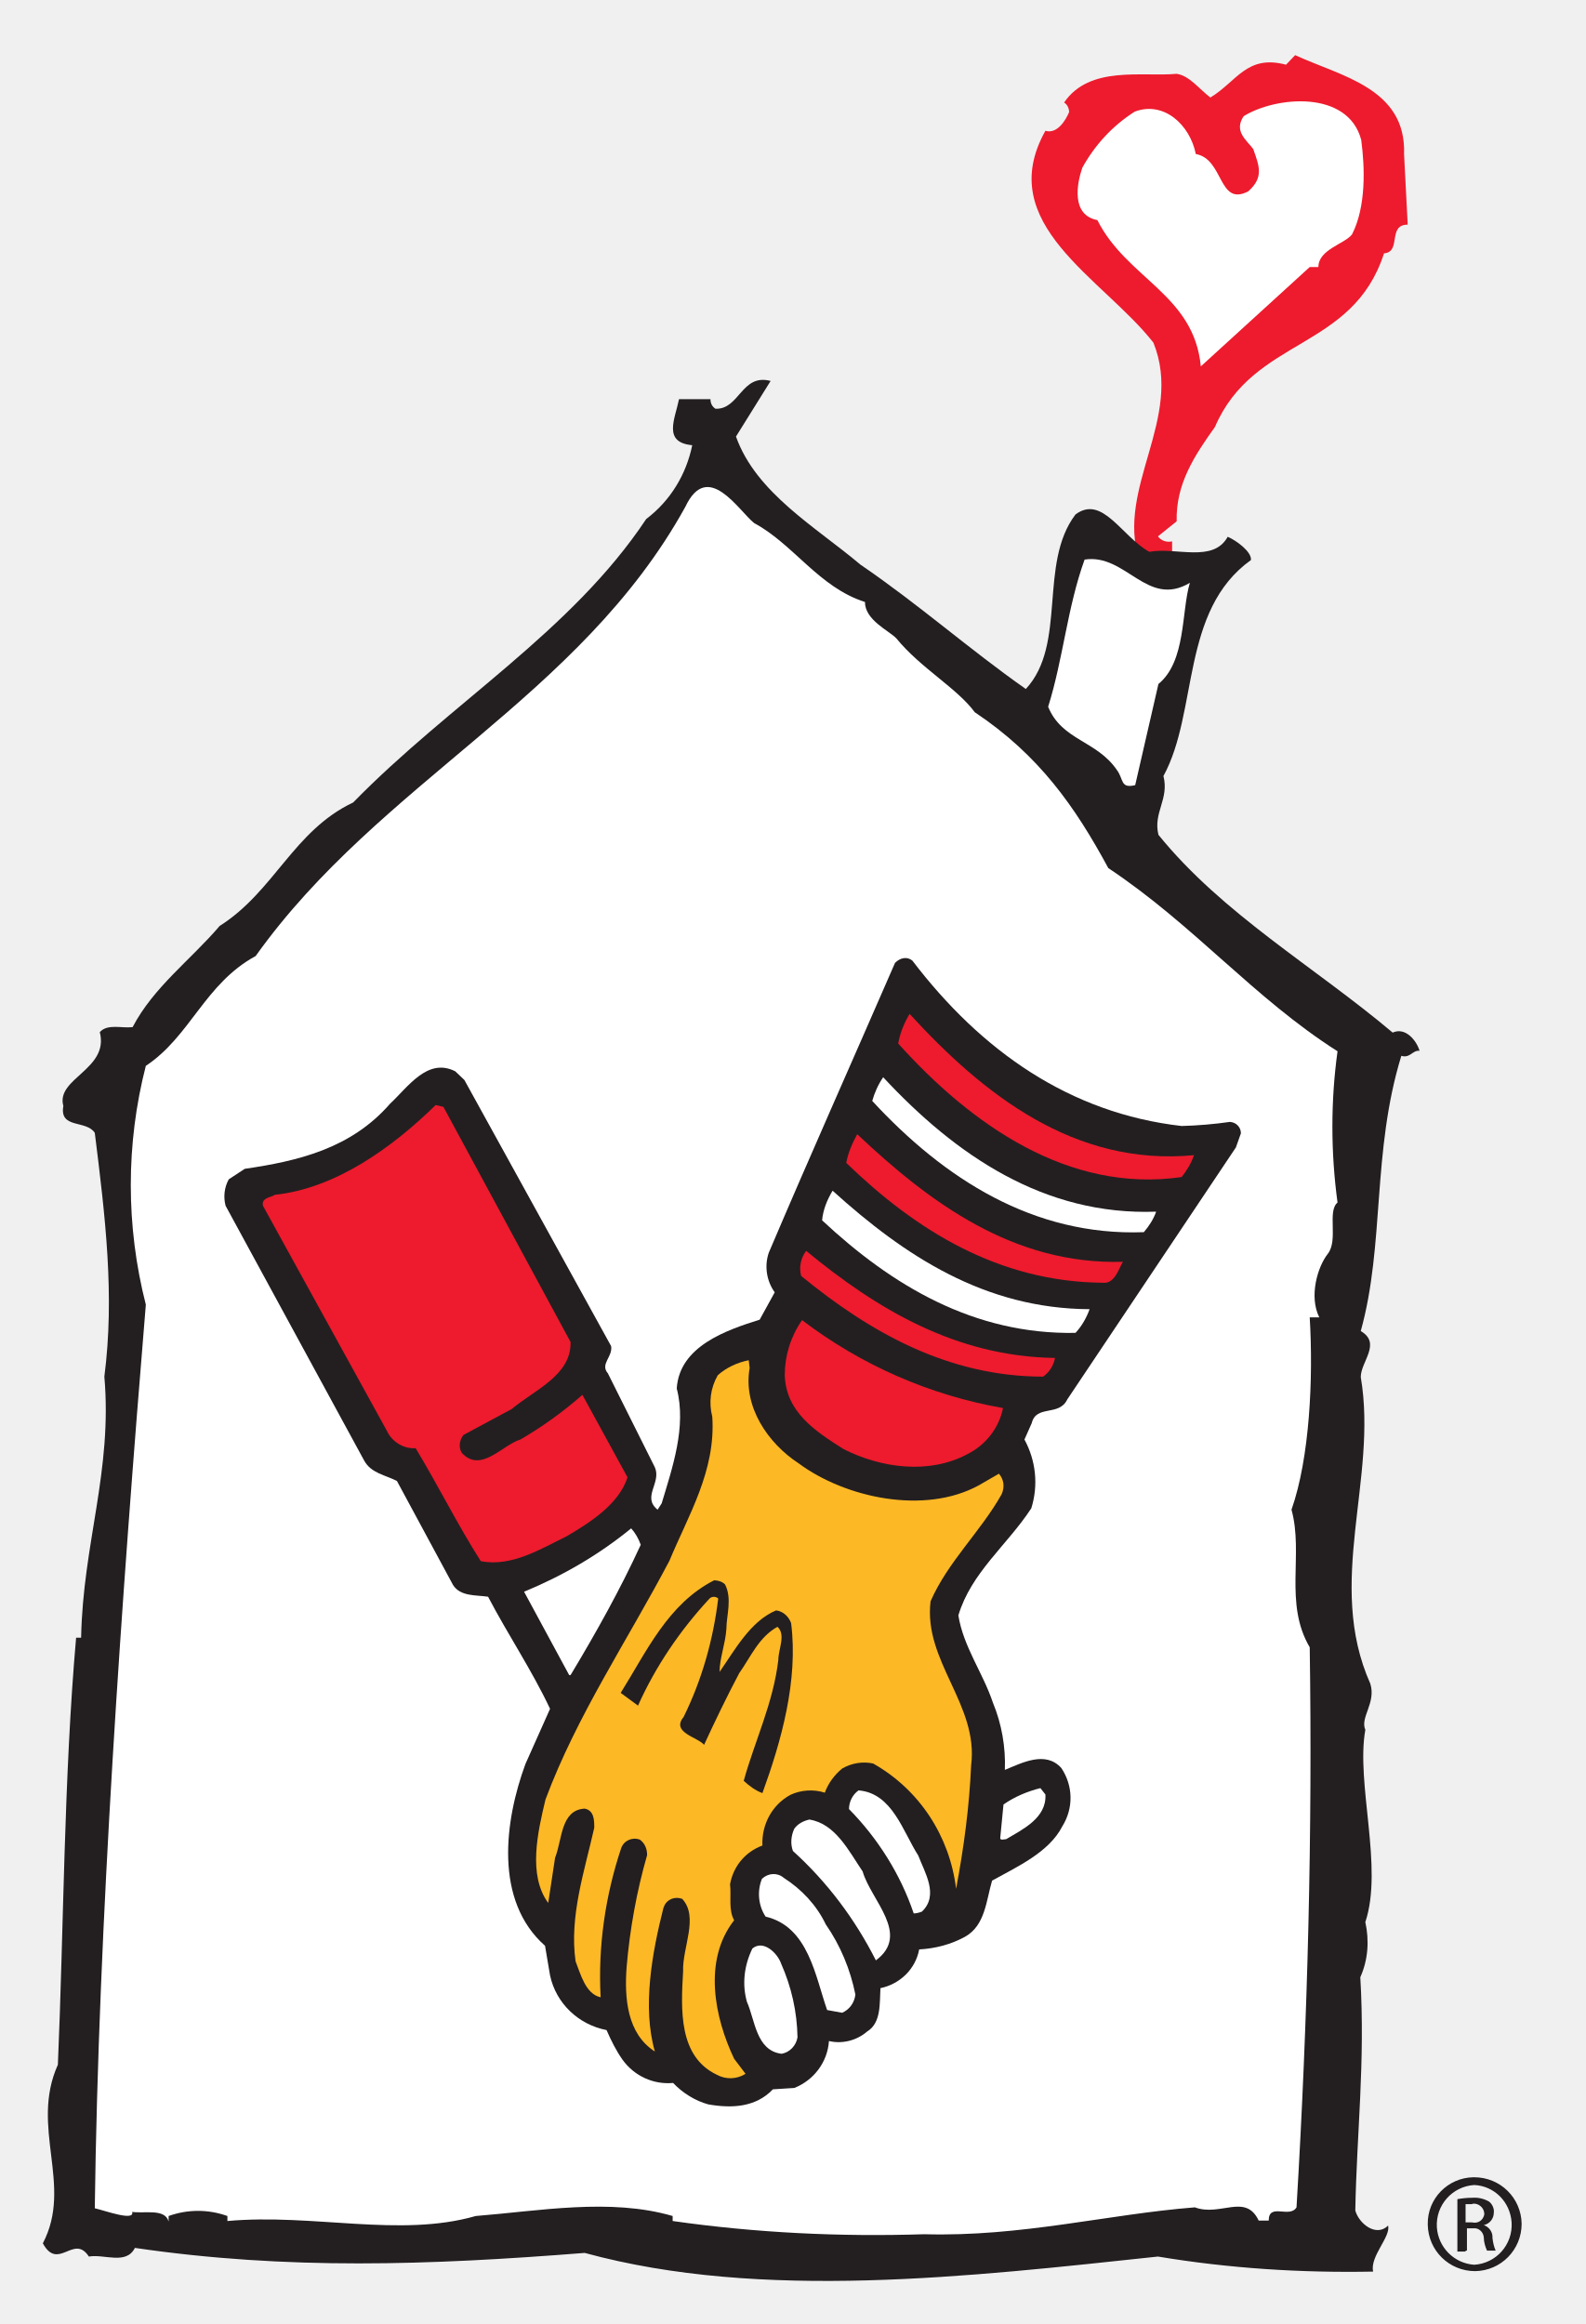
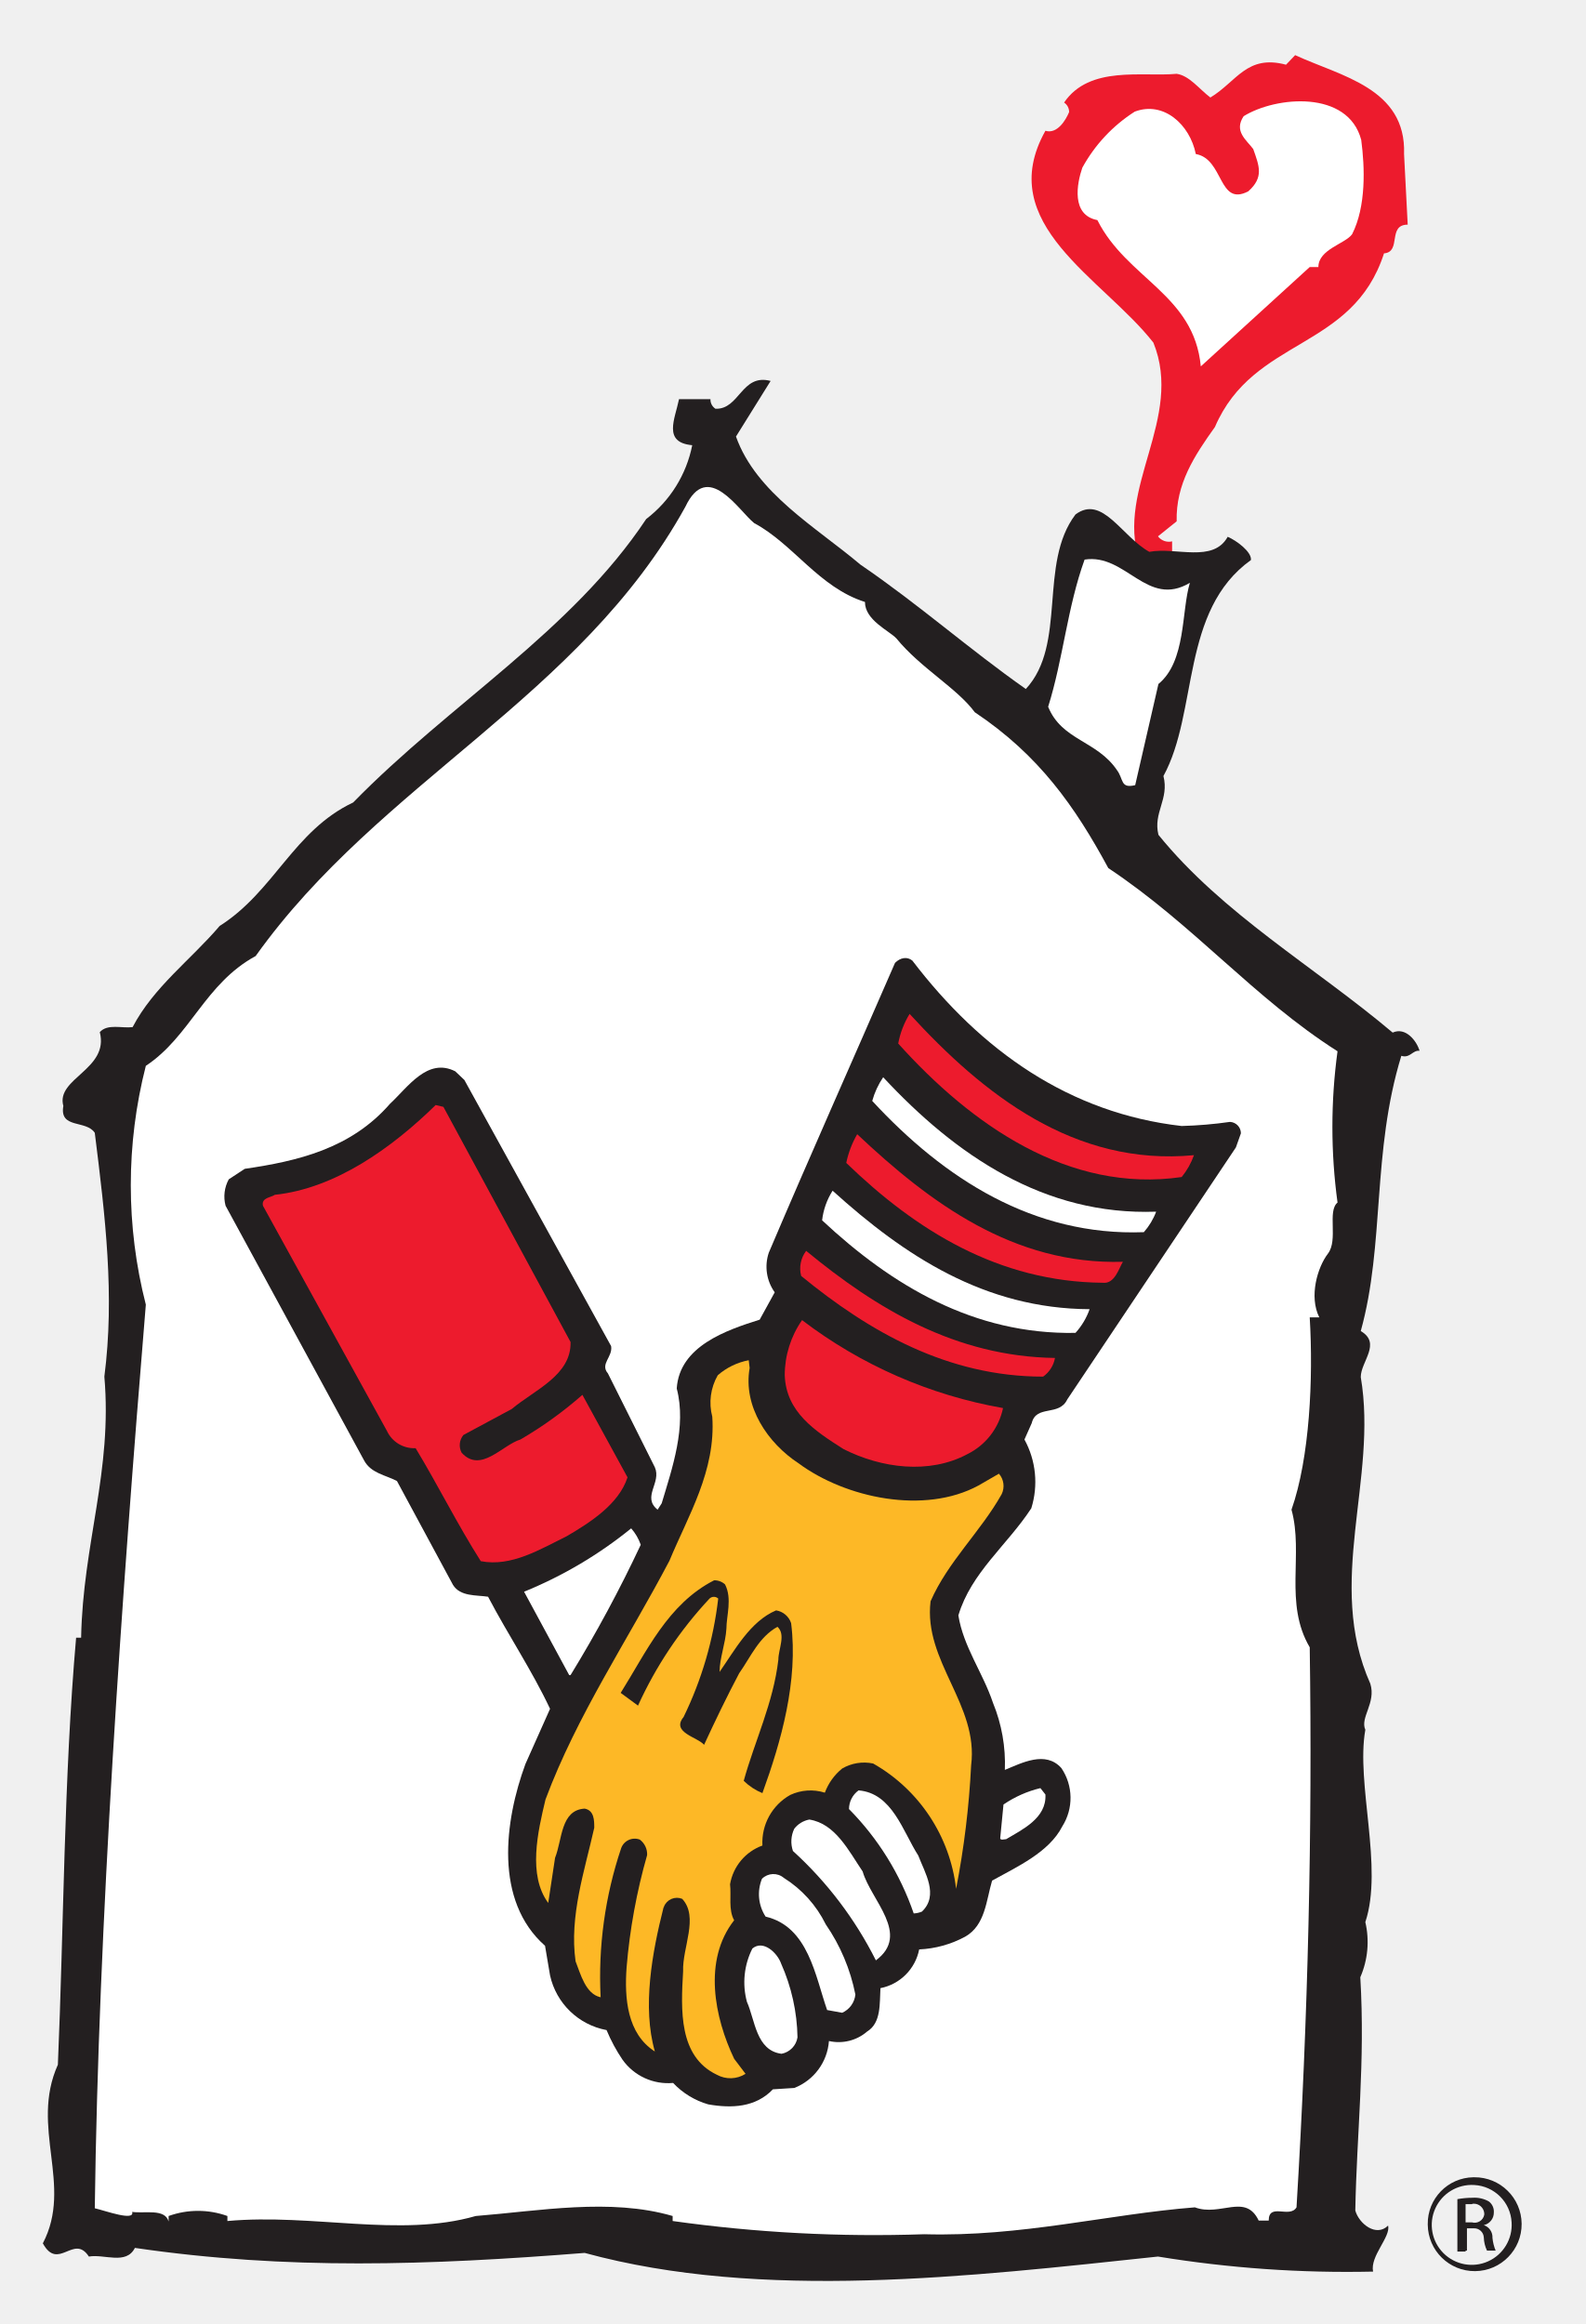
- <svg xmlns="http://www.w3.org/2000/svg" version="1.1" id="Layer_1" x="0px" y="0px" viewBox="0 0 348 510" style="enable-background:new 0 0 348 510;" xml:space="preserve">
-   <style type="text/css">
- 	.st0{fill:#ED1B2D;}
- 	.st1{fill:#FFFFFF;}
- 	.st2{fill:#231F20;}
- 	.st3{fill:#FDB826;}
- </style>
-   <path class="st0" d="M308.1,33.8l0.8,15.5c-4.5,0-1.3,6-5.2,6.3c-6.9,21.4-28.6,18.3-37.1,38.1c-4.5,6.3-8.6,12.5-8.4,20.7l-4.1,3.3  c0.6,0.9,1.9,1.4,3.1,1.1v4.1h-7.2c-5.2-15.8,9.8-31.1,3.1-47.7c-11.1-14.2-35.2-26-23.7-46.5c2.6,0.8,4.5-2.4,5.2-4.1  c0-0.8-0.4-1.7-1.1-2.1c5.6-8.2,17.1-5.6,24.7-6.3c2.8,0.4,4.9,3.3,7.4,5.2c5.8-3.5,8-9.5,16.6-7.2l2-2.1  C294.1,16.7,308.6,19.3,308.1,33.8z" />
-   <path class="st1" d="M298.7,30.7c0.8,6,1.1,14.6-2,20.7c-1.5,2.1-7.4,3.3-7.4,7.2h-1.9l-23.9,21.8c-1.5-15.8-16.2-19.2-22.7-32.1  c-5.8-1.1-4.5-8-3.3-11.5c2.7-4.9,6.6-9.2,11.5-12.3c6.3-2.4,12.1,2.8,13.4,9.3c6.2,1.1,4.9,11.6,11.5,8.2c3.5-3.1,2.4-5.6,1.1-9.3  c-1.5-2-4.3-3.9-2.1-7.2C280,21.1,295.8,19.7,298.7,30.7L298.7,30.7z" />
-   <path class="st2" d="M161.5,95.8c4.4,12.4,17.6,19.9,27.3,28.1c12.9,8.8,23.9,18.6,36.3,27.3c9.1-9.8,2.7-27.5,10.9-38.3  c5.9-4.4,10.1,4.8,16.2,8.2c5.9-1.1,14,2.5,17.2-3.3c1.9,0.8,5.3,3.3,5.1,5.1C259,134,263,156.2,255.3,170.3c1.3,5.1-2.3,8-1.1,12.9  c14.1,17.4,34.2,28.9,51.4,43.4c2.9-1.3,5.3,1.9,5.9,4c-1.5-0.2-2.1,1.7-4,1.1c-6.5,21.2-3.6,41.3-8.9,60.4c4.6,2.7,0,6.7,0,10.1  c3.8,22.4-7.8,45.1,2.1,67.3c1.3,4.2-2.3,7.4-1.1,10.1c-2.1,11.8,4,30.2,0,42.2c0.9,4.1,0.6,8.3-1.1,12.1  c1.1,18.8-0.8,34.2-1.1,51.2c0.8,2.9,4.6,5.9,7.2,3.3c0.6,2.5-4,6.7-3.3,10.1c-15.8,0.3-31.6-0.7-47.2-3.3  c-41.3,4.4-87,9.8-125.8-0.8c-34.2,2.7-65.2,3.8-98.7-1.1c-1.9,3.8-6.7,1.3-10.1,1.9c-3.3-5.1-6.7,3.3-10.1-2.9  c6.7-12.8-2.9-25.4,3.3-39.2c1.3-30,1.3-63,4-93.7h1.1c0.4-20.7,6.9-36.6,5.1-57.3c2.3-17.8,0.2-35.1-2.1-53.5  c-1.9-2.9-7.8-0.8-6.9-5.9c-1.7-6.1,10.1-8,8-16.2c1.7-1.9,4.8-0.8,7.2-1.1c4.6-8.8,12.8-14.8,19.1-22.2c12-7.6,16.2-20.9,29.3-27.1  c21.3-21.8,47.9-37.5,64.3-62.2c5.3-4,8.8-9.8,10.1-16.2c-6.5-0.6-3.8-5.7-2.9-10.1h6.9c0,0.8,0.3,1.6,1.1,2.1  c5.3,0.2,5.7-7.8,12.1-6.1L161.5,95.8z" />
-   <path class="st1" d="M165.5,114.8c8.6,4.6,14.2,14.1,24.3,17.3c0,4,5.3,6.3,6.9,8c5.3,6.5,13.3,10.9,17.2,16.2  c14.1,9.4,22,20.7,29.3,34.2c18.8,12.5,31.9,28.5,50.3,40.2c-1.5,10.9-1.5,22.1,0,33.2c-2.3,1.9,0.2,8.2-2.1,11.2  c-2.3,2.9-4.2,9.4-1.9,14h-2.1c0.8,13.4,0,30.8-4,42.2c2.7,9.8-1.7,20.5,4,30.2c0.6,40.2-0.4,81.2-2.9,122.9  c-1.5,2.5-6.1-1.1-6.1,2.9h-2.2c-2.9-6.1-8.4-0.8-14-2.9c-19.1,1.5-38,6.5-59.4,5.9c-18.4,0.6-37-0.3-55.2-2.9v-1.1  c-13.7-4-29.3-1.1-43.2,0c-16.7,4.8-35.7-0.6-54.5,1.1v-1.1c-4.2-1.5-8.7-1.5-12.9,0v1.2c-0.8-2.9-5.3-1.7-8-2.1  c0.6,2.1-5.7-0.2-8.2-0.8c0.8-62.4,5.9-134.1,11.2-198.3c-4.4-17.2-4.4-35.3,0-52.4c9.8-6.5,12.9-18,24.1-24.1  c27.3-38.3,71.2-56.7,94.3-98.6C155.3,100.8,162.1,112.1,165.5,114.8z M261.1,127.9c-1.9,6.3-0.8,17.2-6.9,22.2l-5.1,22.2  c-3.3,0.8-2.5-1.3-4-3.3c-4.4-6.5-12.1-6.5-15.1-13.9c3.3-10.5,4.2-21.8,8-32.3C247.1,121.4,251.7,133.5,261.1,127.9L261.1,127.9z" />
-   <path class="st2" d="M200.2,210.8c15.1,19.8,34.5,33.5,59.1,36.3c3.6-0.1,7.1-0.4,10.6-0.9c1.4,0.1,2.4,1.2,2.4,2.5l-1.1,3.1  l-37,55.3c-1.8,3.8-6.8,1.1-7.8,5.2l-1.6,3.6c2.5,4.6,3.1,10,1.5,15.1c-5.3,8.1-13.2,14.1-16,23.5c1.1,6.9,5.4,12.6,7.6,19.2  c1.9,4.6,2.8,9.7,2.6,14.7c3.7-1.5,8.9-4.3,12.4-0.4c2.6,3.9,2.7,8.8,0.2,12.8c-2.9,5.7-10,8.9-15.4,11.9c-1.3,4.4-1.5,9.8-5.9,12.3  c-3.1,1.7-6.5,2.6-10.1,2.8c-0.8,4.3-4.2,7.6-8.5,8.5c-0.2,3.3,0.2,7.6-2.9,9.5c-2.3,2-5.5,2.8-8.4,2.1c-0.3,4.6-3.3,8.6-7.6,10.3  l-4.7,0.3c-3.8,4-9.1,4.2-14.2,3.3c-2.9-0.8-5.6-2.5-7.7-4.7c-4.3,0.4-8.5-1.5-11.1-5.1c-1.4-2-2.5-4.2-3.5-6.5  c-6.2-1.2-11.1-5.9-12.4-12l-1.1-6.5c-11.2-9.9-8.9-27.4-4.3-39.9l5.4-12.1c-4-8.5-9.2-16.2-13.6-24.6c-2.6-0.4-6.1,0-7.7-2.6  l-12.3-22.8c-2.5-1.3-5.7-1.7-7.2-4.5l-30.4-55.9c-0.5-1.9-0.3-4,0.7-5.8l3.5-2.3c11.6-1.7,23.3-4.4,31.9-14.3  c3.9-3.6,8.2-10.2,14.3-7.1l2,1.9l32.2,58.4c0.4,2.4-2.5,3.9-0.7,6l10.3,20.6c1.5,3.4-2.9,6.5,0.6,9.3l0.9-1.4  c2.3-7.7,5.5-16.8,3.3-25.2c0.6-9.3,10.9-12.8,18.2-15.1l3.3-6c-1.8-2.5-2.3-5.8-1.3-8.7c9.1-21.4,18.4-42.2,27.7-63.6  C197.6,210.1,199.1,209.9,200.2,210.8L200.2,210.8z" />
-   <path class="st0" d="M262,253.5c-0.6,1.8-1.6,3.4-2.7,4.8c-24.8,3.6-46.2-11.5-62.2-29.3c0.4-2.3,1.3-4.5,2.5-6.5  C215.8,240.2,235.8,256,262,253.5L262,253.5z" />
-   <path class="st1" d="M253.7,265.9c-0.6,1.7-1.6,3.2-2.7,4.5c-24.2,0.9-43.8-11.7-59.6-28.8c0.5-1.8,1.3-3.6,2.4-5.2  C209.7,253.5,229.1,266.8,253.7,265.9z" />
-   <path class="st0" d="M246.4,276.9c-0.9,1.5-1.8,4.9-4.4,4.6c-22.9-0.2-41-11.5-56.3-26.3c0.4-2.2,1.3-4.3,2.4-6.3  C204,263.9,222.4,277.6,246.4,276.9z M125.2,294.5c0.2,7.3-7.9,10.5-12.9,14.7l-10.6,5.7c-0.9,1.2-1.1,2.6-0.4,3.9  c4.2,4.6,8.9-1.7,12.9-2.9c4.8-2.8,9.4-6.1,13.6-9.8l9.9,18.1c-1.9,5.9-8.2,9.9-13.3,12.9c-5.9,2.9-12.2,6.8-18.9,5.5  c-5.2-8.2-9.4-16.7-14.3-24.8c-2.6,0.2-5.2-1.4-6.3-3.8l-27.2-49.4c-0.4-1.8,1.8-1.8,2.6-2.4c13.3-1.4,25.7-10.3,35.3-19.7l1.7,0.4  L125.2,294.5z" />
-   <path class="st1" d="M239.1,287.3c-0.7,1.9-1.7,3.7-3.1,5.2c-22.3,0.4-40.3-10.4-55.6-24.7c0.2-2.3,1.1-4.5,2.3-6.5  C198.5,275.6,216.1,287.2,239.1,287.3z" />
-   <path class="st0" d="M231.5,298c-0.3,1.7-1.3,3.2-2.6,4.1c-20.9,0-38.1-9.8-53.1-22.1c-0.5-1.9-0.1-3.9,1.1-5.5  C192.3,287.2,209.7,297.7,231.5,298z M220.1,309c-0.9,4.4-3.8,8.1-7.8,10.1c-8.4,4.5-18.9,3.1-27.2-1.1c-6.3-4-12.6-8.1-12.9-16.2  c0-4.3,1.3-8.5,3.8-12.1C189,299.6,204.1,306.2,220.1,309z" />
-   <path class="st3" d="M164.5,300.2c-1.5,8.5,4,16.5,10.7,20.9c10.4,7.7,27.7,11.3,39.5,4.9l4.5-2.6c1.1,1.3,1.3,2.9,0.6,4.5  c-4.6,8.2-11.8,14.8-15.6,23.5c-1.6,13.2,10.6,22.7,8.9,36c-0.4,9.1-1.6,18.1-3.3,27.1c-1.4-11.6-8.1-21.8-18.2-27.5  c-2.3-0.5-4.7-0.1-6.8,1.1c-1.7,1.4-3.1,3.3-3.8,5.3c-2.5-0.8-5.3-0.6-7.6,0.5c-4,2.2-6.3,6.5-6.1,11.1c-3.8,1.4-6.4,4.6-7.1,8.5  c0.3,2.5-0.4,5.6,0.9,7.9c-6.9,8.8-4.3,21.4,0,30.4l2.5,3.3c-1.9,1.2-4.3,1.3-6.3,0.2c-8.4-4-7.9-14.2-7.4-22.7  c-0.2-5.2,3.5-11.9-0.2-15.9c-1.6-0.6-3.4,0.1-4,1.7c0,0.1,0,0.1-0.1,0.2c-2.5,9.9-4.7,21.8-1.9,31.6c-6.1-3.9-6.7-11.7-6.2-18.5  c0.7-8.3,2.2-16.6,4.5-24.6c0-1.4-0.5-2.6-1.6-3.4c-1.7-0.6-3.5,0.2-4.1,1.9c-3.5,10.5-5.1,21.6-4.5,32.7c-3.3-0.7-4.4-5.1-5.5-7.9  c-1.4-9.9,2-19.9,4.1-29.3c0-1.6,0-3.8-2.1-4.2c-5.3,0.3-4.9,6.8-6.5,10.8l-1.5,9.9c-4.5-6.1-2.3-15.6-0.6-22.7  c6.9-18.5,18-34.9,27.2-52.4c4.1-9.9,10.2-19.7,9.4-31.6c-0.8-3.1-0.4-6.3,1.2-9.1c1.9-1.7,4.3-2.8,6.8-3.3L164.5,300.2z" />
-   <path class="st1" d="M140.6,339c-4.5,9.8-9.8,19.3-15.4,28.6h-0.3l-9.9-18.3c8.5-3.5,16.4-8.1,23.5-13.9  C139.4,336.4,140.1,337.6,140.6,339z" />
-   <path class="st2" d="M159.4,357.4c-0.2,3.3-1.5,6.5-1.5,9.5c3.3-4.7,6.7-11.1,12.4-13.5c1.6,0.2,2.8,1.4,3.3,2.8  c1.6,12.7-2.2,26-6.3,37.3c-1.6-0.6-2.9-1.6-4.1-2.7c2.4-8.7,6.5-17.1,7.6-26.6c0-2.3,1.7-5.5-0.2-7.2c-4.1,2.3-5.8,6.5-8.4,10.2  c-2.7,5.1-5.3,10.5-7.7,15.7c-1.4-1.7-7.3-2.7-4.5-6.1c4-8.1,6.5-16.9,7.6-26c-0.5-0.5-1.4-0.5-1.9,0c-6.4,6.9-11.8,14.8-15.7,23.5  l-3.8-2.8c5.6-8.9,10.3-19.5,20.5-24.7c0.9,0,1.8,0.3,2.4,0.9C160.7,350.8,159.4,354.6,159.4,357.4L159.4,357.4z" />
-   <path class="st1" d="M229.4,393.8c0.3,5.2-5.1,7.7-8.6,9.8c-0.4,0-1.5,0.4-1.3-0.4l0.7-7.2c2.4-1.7,5.3-2.9,8.1-3.6L229.4,393.8z   M201.5,407.2c1.4,3.7,4.6,8.7,0.8,12.3c-0.5,0.2-1.2,0.4-1.8,0.4c-2.9-8.6-7.9-16.5-14.2-22.9c0-1.6,0.8-3.2,2.1-4.1  C195.8,393.5,198.1,401.9,201.5,407.2L201.5,407.2z M189.3,410.7c1.8,6.3,10.6,13.8,2.9,19.5c-4.6-9.1-10.7-17.2-18.2-24  c-0.6-1.6-0.4-3.4,0.3-4.9c0.8-1.1,2-1.7,3.3-2C183.3,400.2,186.2,406.1,189.3,410.7z M181.2,422.3c3.2,4.6,5.4,9.9,6.5,15.4  c-0.2,1.8-1.3,3.3-2.9,4l-3.3-0.6c-2.6-7.4-4.1-18.3-13.5-20.5c-1.6-2.4-1.9-5.6-0.8-8.3c1.4-1.3,3.4-1.4,4.8-0.2  C175.9,414.6,179.2,418.1,181.2,422.3z M171.4,430.9c2.3,5.2,3.5,10.6,3.6,16.2c-0.3,1.8-1.7,3.3-3.5,3.6c-5.6-0.7-5.8-7.4-7.6-11.4  c-1.1-3.9-0.6-8,1.2-11.7C167.5,425.6,170.6,428.6,171.4,430.9L171.4,430.9z" />
-   <path class="st2" d="M323.5,477.8c5.7,0,10.3,4.5,10.4,10.2c0,5.7-4.5,10.3-10.2,10.4c-5.7,0-10.3-4.5-10.4-10.2v-0.1  c-0.1-5.6,4.4-10.2,10-10.3C323.4,477.8,323.4,477.8,323.5,477.8z M323.5,479.5c-4.8,0.3-8.5,4.4-8.2,9.3c0.3,4.4,3.8,7.9,8.2,8.2  c4.8-0.3,8.5-4.4,8.2-9.3C331.4,483.2,327.9,479.7,323.5,479.5z M321.6,494.1h-1.8v-11.5c1.1-0.2,2.2-0.3,3.3-0.3  c1.3-0.1,2.5,0.2,3.6,0.8c0.7,0.5,1.2,1.5,1.1,2.4c0,1.4-0.9,2.5-2.2,2.8c1.2,0.4,2,1.6,1.9,2.8c0.1,0.9,0.3,1.9,0.7,2.8h-1.9  c-0.4-0.9-0.7-1.9-0.7-2.9c-0.1-1.2-1.1-2.1-2.2-2c-0.1,0-0.1,0-0.2,0h-1.3v4.9v0H321.6z M321.6,487.7h1.4c1.3,0.3,2.4-0.4,2.7-1.7  c0-0.1,0-0.2,0-0.3c-0.1-1.3-1.3-2.2-2.4-2.1c-0.1,0-0.2,0-0.3,0.1c-0.4,0-0.8,0-1.4,0V487.7L321.6,487.7z" />
+ <svg xmlns="http://www.w3.org/2000/svg" id="Layer_1" data-name="Layer 1" viewBox="0 0 348 510">
+   <defs>
+     <style>.cls-1{fill:#ed1b2d;}.cls-2{fill:#fff;}.cls-3{fill:#231f20;}.cls-4{fill:#fdb826;}</style>
+   </defs>
+   <path class="cls-1" d="M308.1,33.8l.8,15.5c-4.5,0-1.3,6-5.2,6.3-6.9,21.4-28.6,18.3-37.1,38.1-4.5,6.3-8.6,12.5-8.4,20.7l-4.1,3.3a3,3,0,0,0,3.1,1.1v4.1H250c-5.2-15.8,9.8-31.1,3.1-47.7C242,61,217.9,49.2,229.4,28.7c2.6.8,4.5-2.4,5.2-4.1a2.48,2.48,0,0,0-1.1-2.1c5.6-8.2,17.1-5.6,24.7-6.3,2.8.4,4.9,3.3,7.4,5.2,5.8-3.5,8-9.5,16.6-7.2l2-2.1C294.1,16.7,308.6,19.3,308.1,33.8Z" />
+   <path class="cls-2" d="M298.7,30.7c.8,6,1.1,14.6-2,20.7-1.5,2.1-7.4,3.3-7.4,7.2h-1.9L263.5,80.4c-1.5-15.8-16.2-19.2-22.7-32.1-5.8-1.1-4.5-8-3.3-11.5A33.85,33.85,0,0,1,249,24.5c6.3-2.4,12.1,2.8,13.4,9.3,6.2,1.1,4.9,11.6,11.5,8.2,3.5-3.1,2.4-5.6,1.1-9.3-1.5-2-4.3-3.9-2.1-7.2,7.1-4.4,22.9-5.8,25.8,5.2Z" />
+   <path class="cls-3" d="M161.5,95.8c4.4,12.4,17.6,19.9,27.3,28.1,12.9,8.8,23.9,18.6,36.3,27.3,9.1-9.8,2.7-27.5,10.9-38.3,5.9-4.4,10.1,4.8,16.2,8.2,5.9-1.1,14,2.5,17.2-3.3,1.9.8,5.3,3.3,5.1,5.1C259,134,263,156.2,255.3,170.3c1.3,5.1-2.3,8-1.1,12.9,14.1,17.4,34.2,28.9,51.4,43.4,2.9-1.3,5.3,1.9,5.9,4-1.5-.2-2.1,1.7-4,1.1-6.5,21.2-3.6,41.3-8.9,60.4,4.6,2.7,0,6.7,0,10.1,3.8,22.4-7.8,45.1,2.1,67.3,1.3,4.2-2.3,7.4-1.1,10.1-2.1,11.8,4,30.2,0,42.2a19.3,19.3,0,0,1-1.1,12.1c1.1,18.8-.8,34.2-1.1,51.2.8,2.9,4.6,5.9,7.2,3.3.6,2.5-4,6.7-3.3,10.1a257.26,257.26,0,0,1-47.2-3.3c-41.3,4.4-87,9.8-125.8-.8-34.2,2.7-65.2,3.8-98.7-1.1-1.9,3.8-6.7,1.3-10.1,1.9-3.3-5.1-6.7,3.3-10.1-2.9,6.7-12.8-2.9-25.4,3.3-39.2,1.3-30,1.3-63,4-93.7h1.1c.4-20.7,6.9-36.6,5.1-57.3,2.3-17.8.2-35.1-2.1-53.5-1.9-2.9-7.8-.8-6.9-5.9-1.7-6.1,10.1-8,8-16.2,1.7-1.9,4.8-.8,7.2-1.1,4.6-8.8,12.8-14.8,19.1-22.2,12-7.6,16.2-20.9,29.3-27.1,21.3-21.8,47.9-37.5,64.3-62.2a26.92,26.92,0,0,0,10.1-16.2c-6.5-.6-3.8-5.7-2.9-10.1h6.9a2.37,2.37,0,0,0,1.1,2.1c5.3.2,5.7-7.8,12.1-6.1Z" />
+   <path class="cls-2" d="M165.5,114.8c8.6,4.6,14.2,14.1,24.3,17.3,0,4,5.3,6.3,6.9,8,5.3,6.5,13.3,10.9,17.2,16.2,14.1,9.4,22,20.7,29.3,34.2C262,203,275.1,219,293.5,230.7a123,123,0,0,0,0,33.2c-2.3,1.9.2,8.2-2.1,11.2s-4.2,9.4-1.9,14h-2.1c.8,13.4,0,30.8-4,42.2,2.7,9.8-1.7,20.5,4,30.2q.9,60.3-2.9,122.9c-1.5,2.5-6.1-1.1-6.1,2.9h-2.2c-2.9-6.1-8.4-.8-14-2.9-19.1,1.5-38,6.5-59.4,5.9a318.27,318.27,0,0,1-55.2-2.9v-1.1c-13.7-4-29.3-1.1-43.2,0-16.7,4.8-35.7-.6-54.5,1.1v-1.1a19.05,19.05,0,0,0-12.9,0v1.2c-.8-2.9-5.3-1.7-8-2.1.6,2.1-5.7-.2-8.2-.8.8-62.4,5.9-134.1,11.2-198.3a105.66,105.66,0,0,1,0-52.4c9.8-6.5,12.9-18,24.1-24.1,27.3-38.3,71.2-56.7,94.3-98.6C155.3,100.8,162.1,112.1,165.5,114.8Zm95.6,13.1c-1.9,6.3-.8,17.2-6.9,22.2l-5.1,22.2c-3.3.8-2.5-1.3-4-3.3-4.4-6.5-12.1-6.5-15.1-13.9,3.3-10.5,4.2-21.8,8-32.3,9.1-1.4,13.7,10.7,23.1,5.1Z" />
+   <path class="cls-3" d="M200.2,210.8c15.1,19.8,34.5,33.5,59.1,36.3a92.75,92.75,0,0,0,10.6-.9,2.52,2.52,0,0,1,2.4,2.5l-1.1,3.1-37,55.3c-1.8,3.8-6.8,1.1-7.8,5.2l-1.6,3.6a19.36,19.36,0,0,1,1.5,15.1c-5.3,8.1-13.2,14.1-16,23.5,1.1,6.9,5.4,12.6,7.6,19.2a35.15,35.15,0,0,1,2.6,14.7c3.7-1.5,8.9-4.3,12.4-.4a11.67,11.67,0,0,1,.2,12.8c-2.9,5.7-10,8.9-15.4,11.9-1.3,4.4-1.5,9.8-5.9,12.3a23.48,23.48,0,0,1-10.1,2.8,10.79,10.79,0,0,1-8.5,8.5c-.2,3.3.2,7.6-2.9,9.5a9.56,9.56,0,0,1-8.4,2.1,12,12,0,0,1-7.6,10.3l-4.7.3c-3.8,4-9.1,4.2-14.2,3.3a17.13,17.13,0,0,1-7.7-4.7,12.26,12.26,0,0,1-11.1-5.1,36.83,36.83,0,0,1-3.5-6.5,15.62,15.62,0,0,1-12.4-12l-1.1-6.5c-11.2-9.9-8.9-27.4-4.3-39.9l5.4-12.1c-4-8.5-9.2-16.2-13.6-24.6-2.6-.4-6.1,0-7.7-2.6L87.1,325c-2.5-1.3-5.7-1.7-7.2-4.5L49.5,264.6a7.86,7.86,0,0,1,.7-5.8l3.5-2.3c11.6-1.7,23.3-4.4,31.9-14.3,3.9-3.6,8.2-10.2,14.3-7.1l2,1.9,32.2,58.4c.4,2.4-2.5,3.9-.7,6L143.7,322c1.5,3.4-2.9,6.5.6,9.3l.9-1.4c2.3-7.7,5.5-16.8,3.3-25.2.6-9.3,10.9-12.8,18.2-15.1l3.3-6a9.65,9.65,0,0,1-1.3-8.7c9.1-21.4,18.4-42.2,27.7-63.6,1.2-1.2,2.7-1.4,3.8-.5Z" />
+   <path class="cls-1" d="M262,253.5a16.11,16.11,0,0,1-2.7,4.8c-24.8,3.6-46.2-11.5-62.2-29.3a19.08,19.08,0,0,1,2.5-6.5c16.2,17.7,36.2,33.5,62.4,31Z" />
+   <path class="cls-2" d="M253.7,265.9a14.58,14.58,0,0,1-2.7,4.5c-24.2.9-43.8-11.7-59.6-28.8a17.51,17.51,0,0,1,2.4-5.2C209.7,253.5,229.1,266.8,253.7,265.9Z" />
+   <path class="cls-1" d="M246.4,276.9c-.9,1.5-1.8,4.9-4.4,4.6-22.9-.2-41-11.5-56.3-26.3a21,21,0,0,1,2.4-6.3C204,263.9,222.4,277.6,246.4,276.9ZM125.2,294.5c.2,7.3-7.9,10.5-12.9,14.7l-10.6,5.7a3.5,3.5,0,0,0-.4,3.9c4.2,4.6,8.9-1.7,12.9-2.9a86.85,86.85,0,0,0,13.6-9.8l9.9,18.1c-1.9,5.9-8.2,9.9-13.3,12.9-5.9,2.9-12.2,6.8-18.9,5.5-5.2-8.2-9.4-16.7-14.3-24.8a6.57,6.57,0,0,1-6.3-3.8L57.7,264.6c-.4-1.8,1.8-1.8,2.6-2.4,13.3-1.4,25.7-10.3,35.3-19.7l1.7.4Z" />
+   <path class="cls-2" d="M239.1,287.3a15.31,15.31,0,0,1-3.1,5.2c-22.3.4-40.3-10.4-55.6-24.7a15.39,15.39,0,0,1,2.3-6.5C198.5,275.6,216.1,287.2,239.1,287.3Z" />
+   <path class="cls-1" d="M231.5,298a6.41,6.41,0,0,1-2.6,4.1c-20.9,0-38.1-9.8-53.1-22.1a6.4,6.4,0,0,1,1.1-5.5C192.3,287.2,209.7,297.7,231.5,298Zm-11.4,11a14.58,14.58,0,0,1-7.8,10.1c-8.4,4.5-18.9,3.1-27.2-1.1-6.3-4-12.6-8.1-12.9-16.2a21.15,21.15,0,0,1,3.8-12.1A101.67,101.67,0,0,0,220.1,309Z" />
+   <path class="cls-4" d="M164.5,300.2c-1.5,8.5,4,16.5,10.7,20.9,10.4,7.7,27.7,11.3,39.5,4.9l4.5-2.6a4.11,4.11,0,0,1,.6,4.5c-4.6,8.2-11.8,14.8-15.6,23.5-1.6,13.2,10.6,22.7,8.9,36a191,191,0,0,1-3.3,27.1A36.46,36.46,0,0,0,191.6,387a9.57,9.57,0,0,0-6.8,1.1,12.41,12.41,0,0,0-3.8,5.3,10.49,10.49,0,0,0-7.6.5,12,12,0,0,0-6.1,11.1,11,11,0,0,0-7.1,8.5c.3,2.5-.4,5.6.9,7.9-6.9,8.8-4.3,21.4,0,30.4l2.5,3.3a6.18,6.18,0,0,1-6.3.2c-8.4-4-7.9-14.2-7.4-22.7-.2-5.2,3.5-11.9-.2-15.9a3.06,3.06,0,0,0-4,1.7c0,.1,0,.1-.1.2-2.5,9.9-4.7,21.8-1.9,31.6-6.1-3.9-6.7-11.7-6.2-18.5a128.37,128.37,0,0,1,4.5-24.6,4,4,0,0,0-1.6-3.4,3.15,3.15,0,0,0-4.1,1.9,88.43,88.43,0,0,0-4.5,32.7c-3.3-.7-4.4-5.1-5.5-7.9-1.4-9.9,2-19.9,4.1-29.3,0-1.6,0-3.8-2.1-4.2-5.3.3-4.9,6.8-6.5,10.8l-1.5,9.9c-4.5-6.1-2.3-15.6-.6-22.7,6.9-18.5,18-34.9,27.2-52.4,4.1-9.9,10.2-19.7,9.4-31.6a12.06,12.06,0,0,1,1.2-9.1,14.45,14.45,0,0,1,6.8-3.3Z" />
+   <path class="cls-2" d="M140.6,339a292,292,0,0,1-15.4,28.6h-.3L115,349.3a92.8,92.8,0,0,0,23.5-13.9A10.68,10.68,0,0,1,140.6,339Z" />
+   <path class="cls-3" d="M159.4,357.4c-.2,3.3-1.5,6.5-1.5,9.5,3.3-4.7,6.7-11.1,12.4-13.5a4.14,4.14,0,0,1,3.3,2.8c1.6,12.7-2.2,26-6.3,37.3a12.72,12.72,0,0,1-4.1-2.7c2.4-8.7,6.5-17.1,7.6-26.6,0-2.3,1.7-5.5-.2-7.2-4.1,2.3-5.8,6.5-8.4,10.2-2.7,5.1-5.3,10.5-7.7,15.7-1.4-1.7-7.3-2.7-4.5-6.1a80.4,80.4,0,0,0,7.6-26,1.39,1.39,0,0,0-1.9,0A87.06,87.06,0,0,0,140,374.3l-3.8-2.8c5.6-8.9,10.3-19.5,20.5-24.7a3.41,3.41,0,0,1,2.4.9c1.6,3.1.3,6.9.3,9.7Z" />
+   <path class="cls-2" d="M229.4,393.8c.3,5.2-5.1,7.7-8.6,9.8-.4,0-1.5.4-1.3-.4l.7-7.2a24.54,24.54,0,0,1,8.1-3.6Zm-27.9,13.4c1.4,3.7,4.6,8.7.8,12.3a5.26,5.26,0,0,1-1.8.4A60.53,60.53,0,0,0,186.3,397a5.07,5.07,0,0,1,2.1-4.1c7.4.6,9.7,9,13.1,14.3Zm-12.2,3.5c1.8,6.3,10.6,13.8,2.9,19.5a82.42,82.42,0,0,0-18.2-24,6.41,6.41,0,0,1,.3-4.9,5.44,5.44,0,0,1,3.3-2C183.3,400.2,186.2,406.1,189.3,410.7Zm-8.1,11.6a41.19,41.19,0,0,1,6.5,15.4,4.91,4.91,0,0,1-2.9,4l-3.3-.6c-2.6-7.4-4.1-18.3-13.5-20.5a9,9,0,0,1-.8-8.3,3.55,3.55,0,0,1,4.8-.2A25.15,25.15,0,0,1,181.2,422.3Zm-9.8,8.6a41.5,41.5,0,0,1,3.6,16.2,4.36,4.36,0,0,1-3.5,3.6c-5.6-.7-5.8-7.4-7.6-11.4a16.42,16.42,0,0,1,1.2-11.7c2.4-2,5.5,1,6.3,3.3Z" />
+   <path class="cls-3" d="M323.5,477.8a10.3,10.3,0,1,1-10.2,10.4v-.1a10.16,10.16,0,0,1,10-10.3Zm0,1.7a8.77,8.77,0,1,0,8.2,8.2A8.66,8.66,0,0,0,323.5,479.5Zm-1.9,14.6h-1.8V482.6a18.41,18.41,0,0,1,3.3-.3,6.37,6.37,0,0,1,3.6.8,2.77,2.77,0,0,1,1.1,2.4,2.8,2.8,0,0,1-2.2,2.8,2.79,2.79,0,0,1,1.9,2.8,9.59,9.59,0,0,0,.7,2.8h-1.9a7.27,7.27,0,0,1-.7-2.9,2.11,2.11,0,0,0-2.2-2h-1.5v4.9h-.3Zm0-6.4H323a2.15,2.15,0,0,0,2.7-1.7v-.3a2.3,2.3,0,0,0-2.4-2.1.37.37,0,0,0-.3.1h-1.4v4Z" />
</svg>
